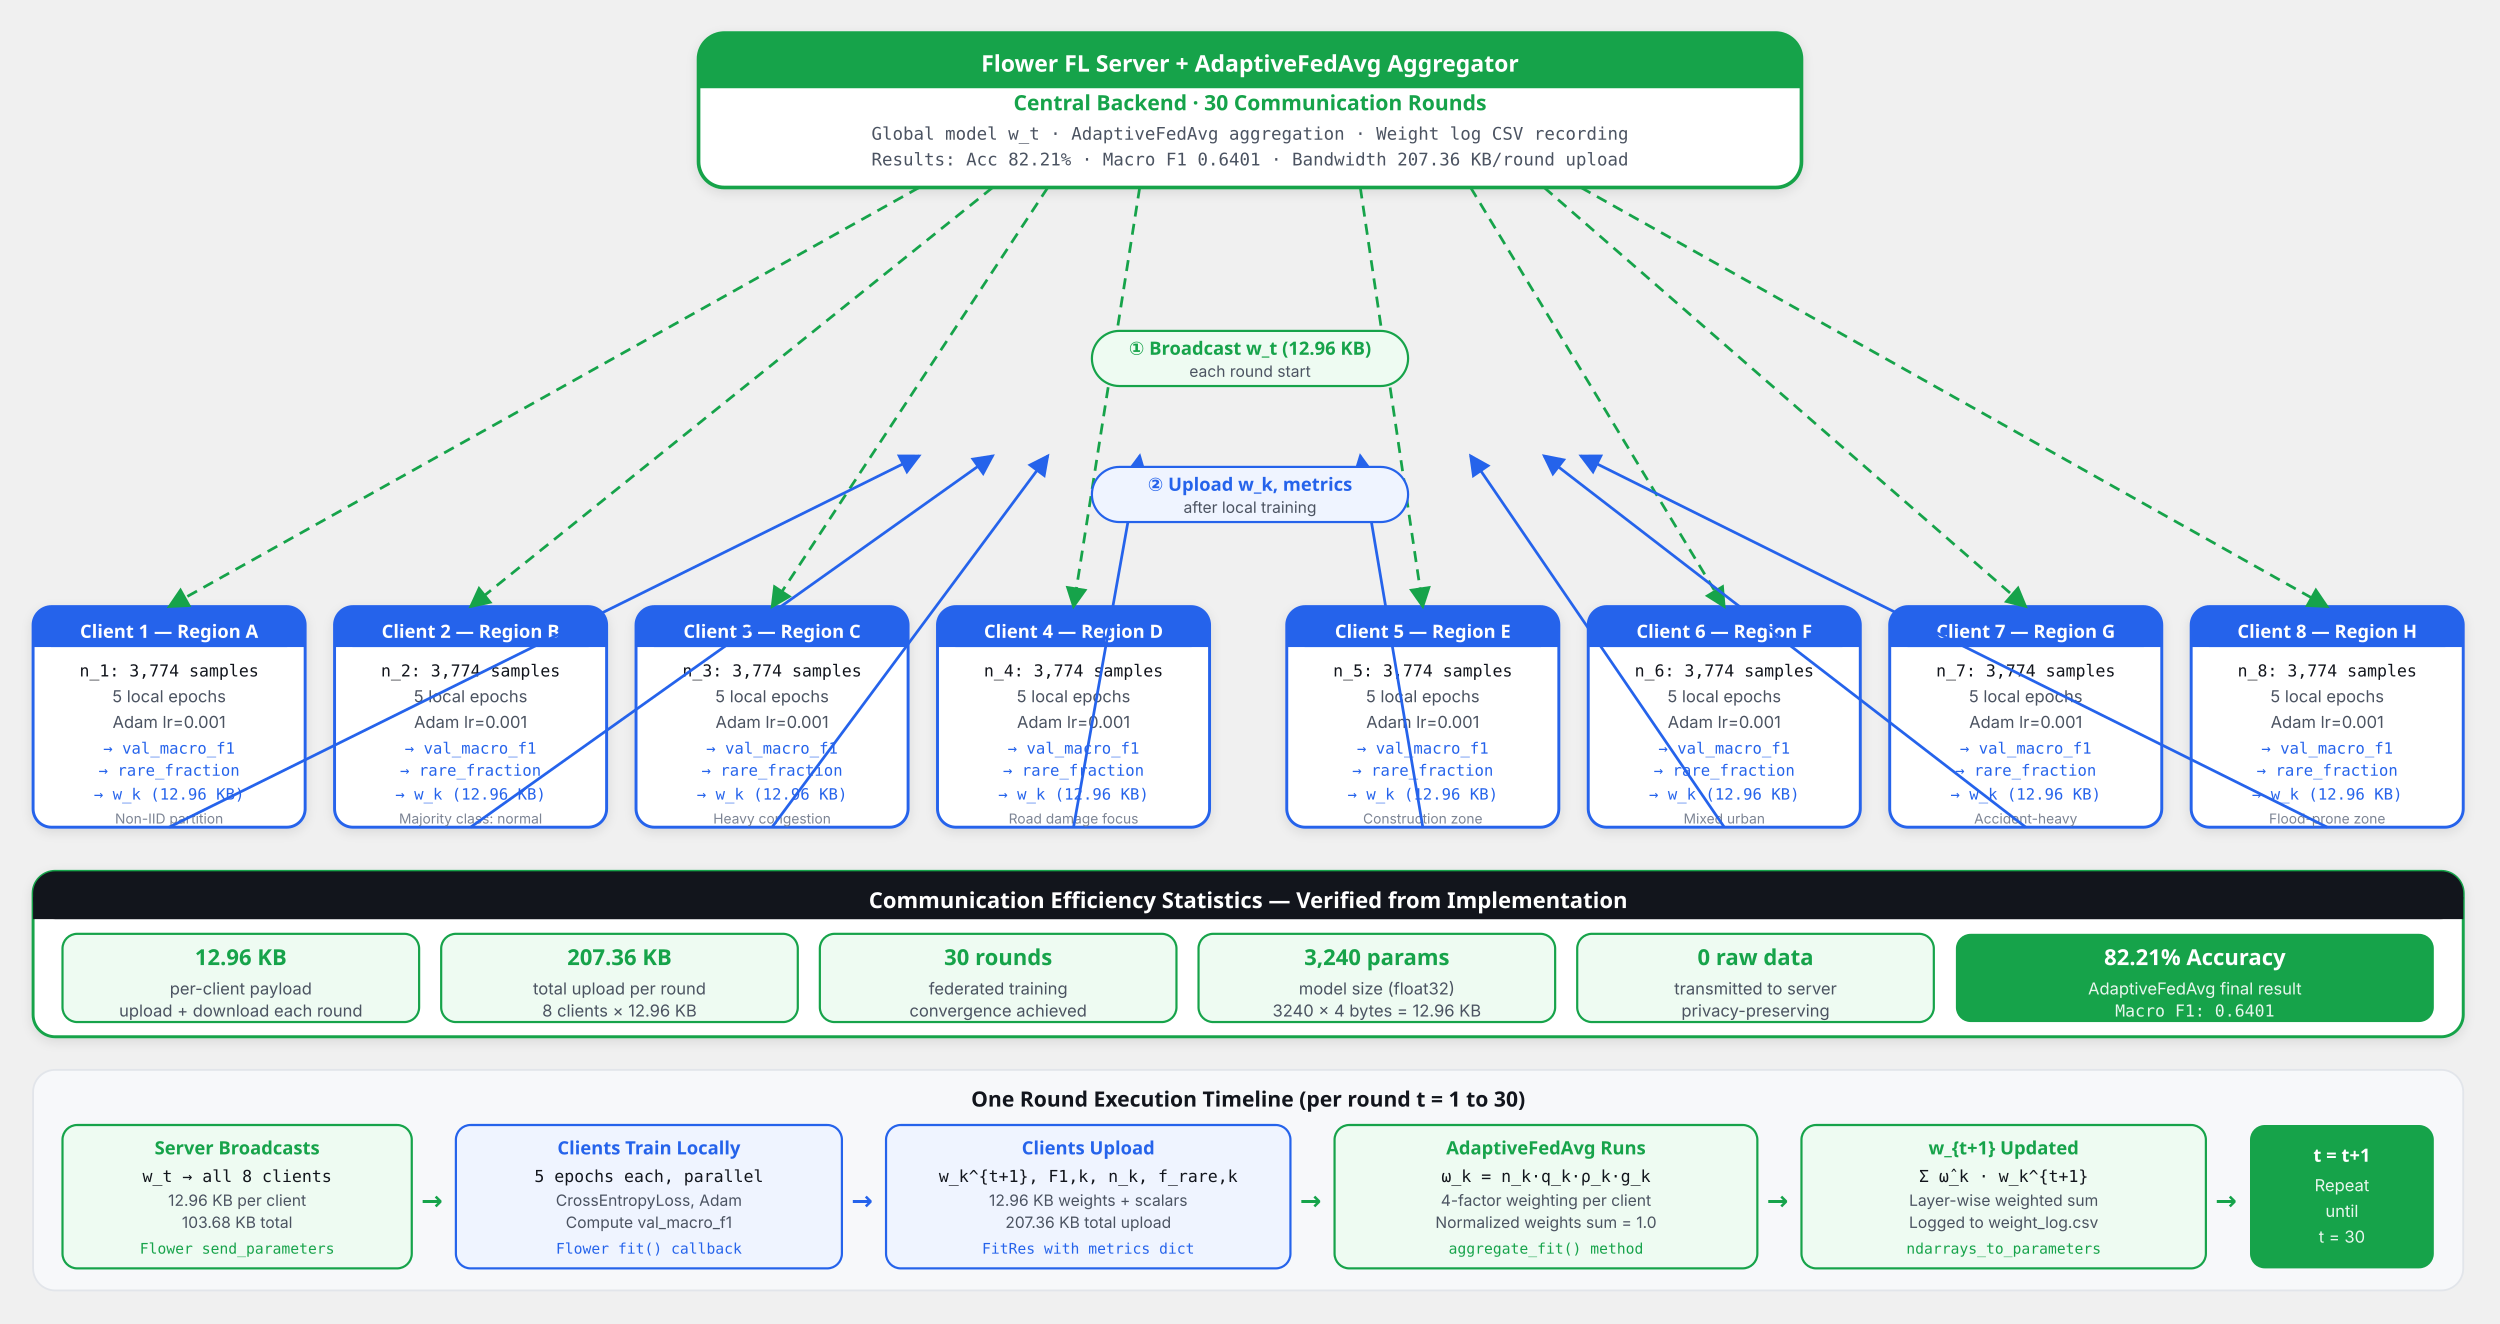
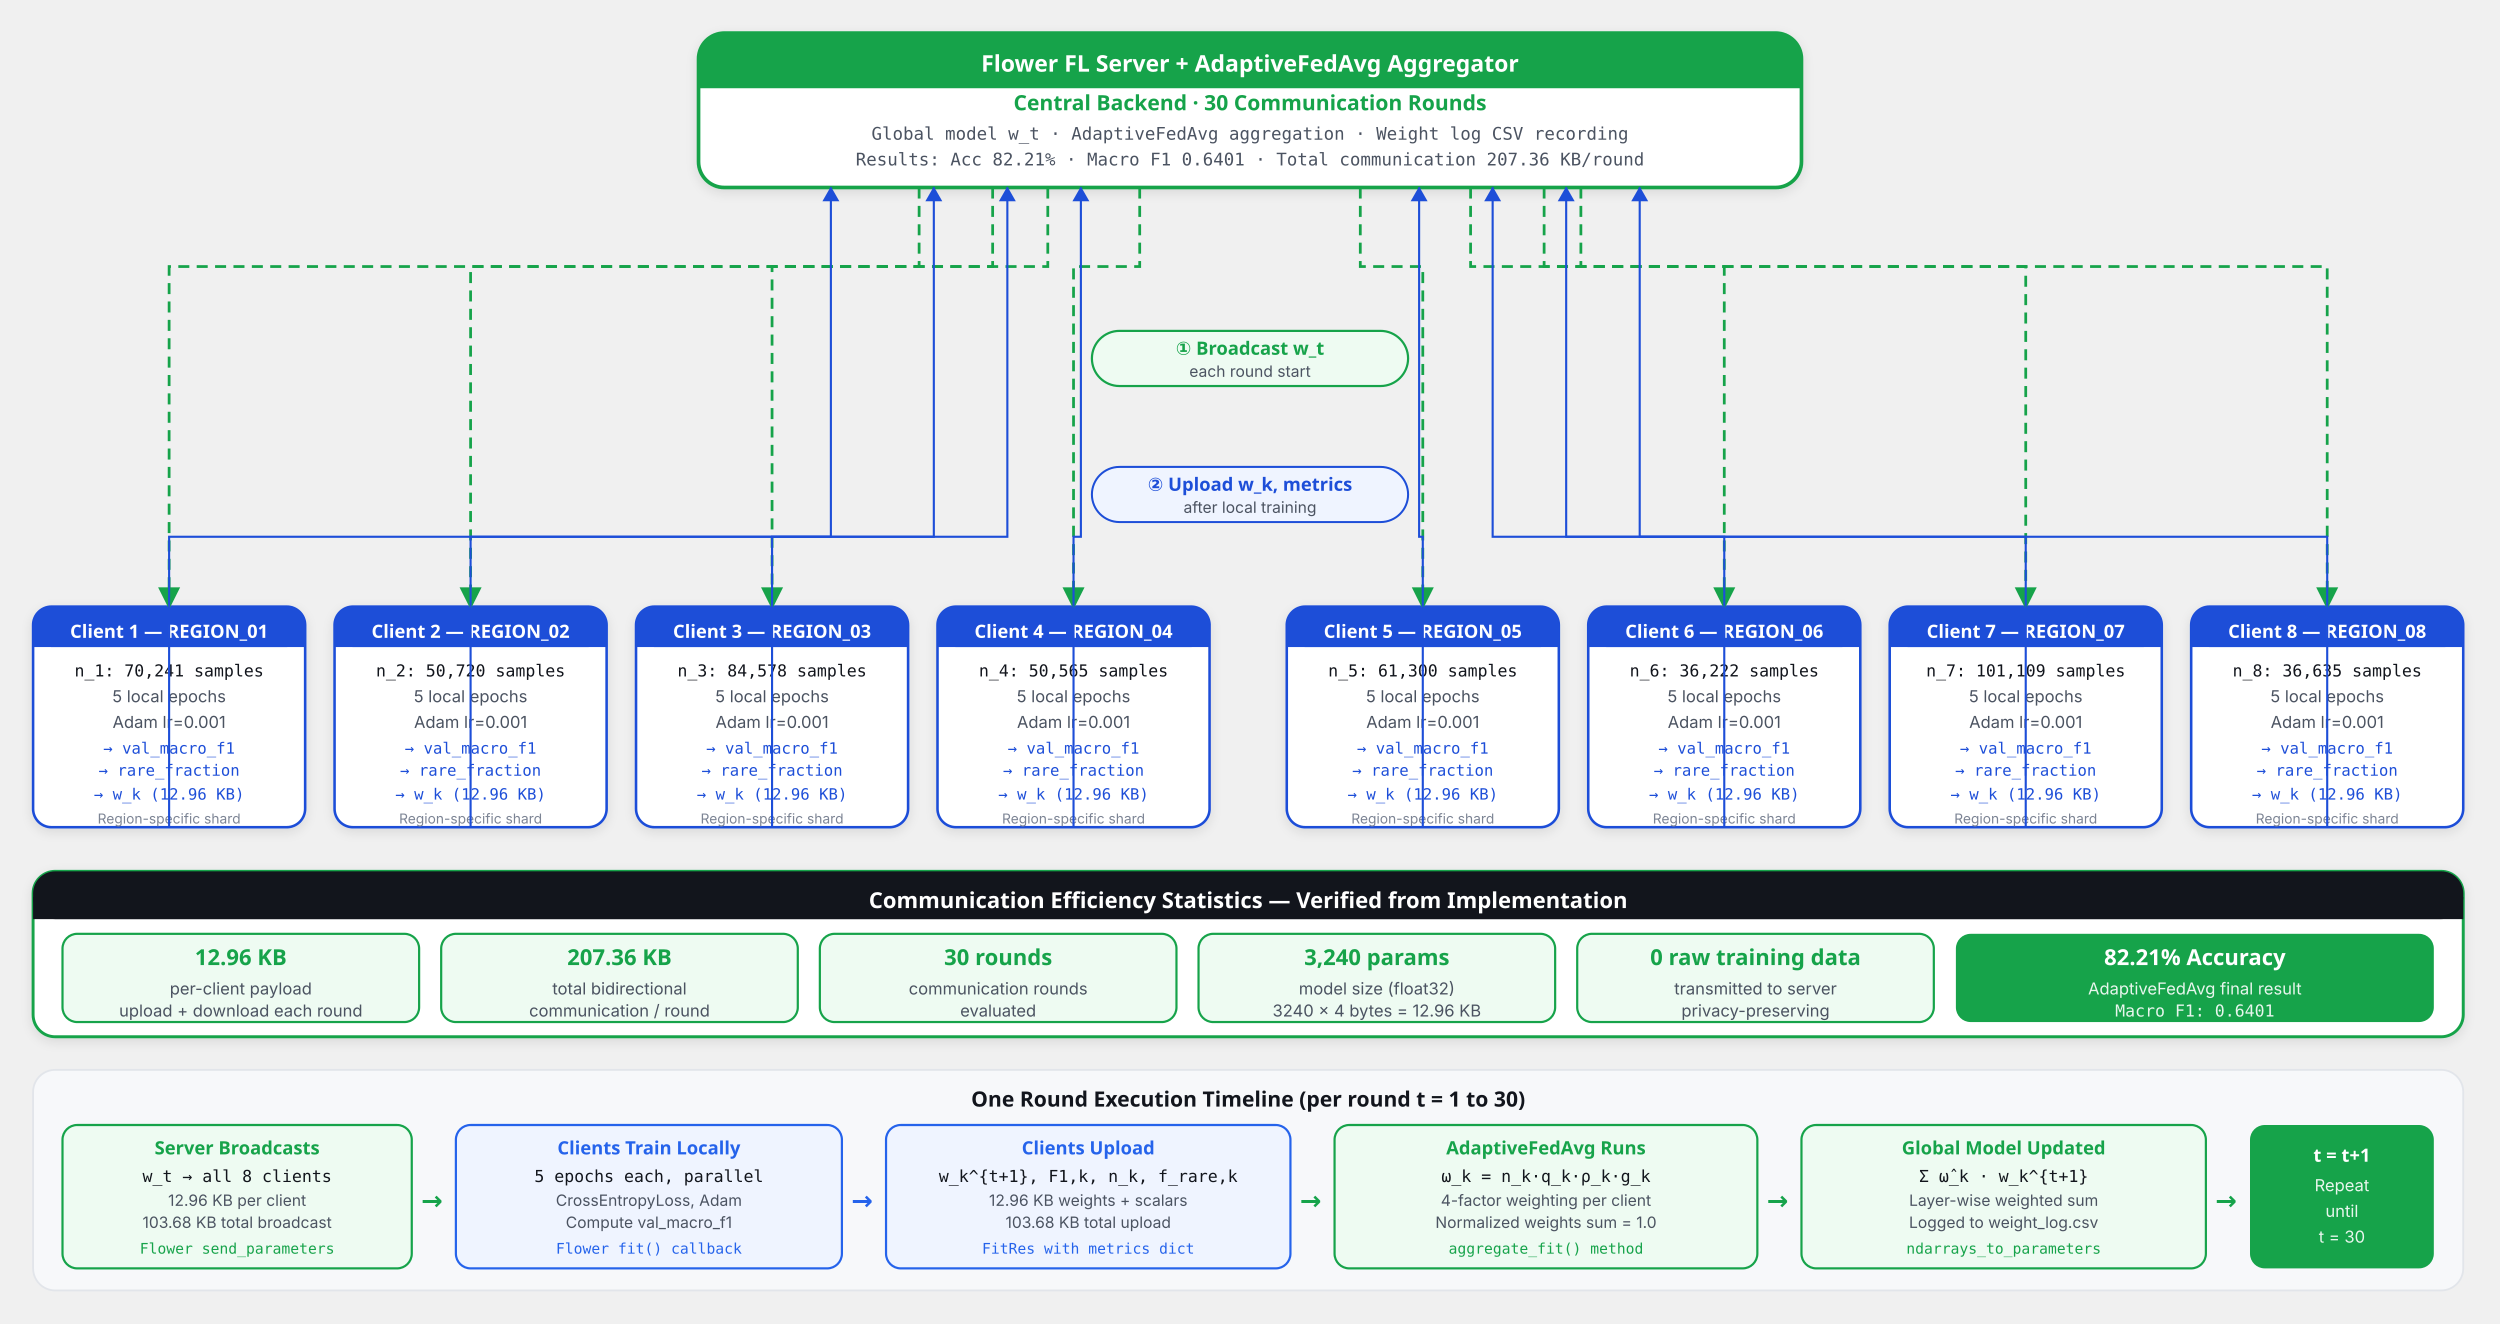
<svg xmlns="http://www.w3.org/2000/svg" id="fig6-svg" viewBox="0 0 1360 720">
  <defs>
    <style>
          .f6-xl { font-family: 'Space Grotesk', sans-serif; font-weight: 700; }
          .f6-lg { font-family: 'Space Grotesk', sans-serif; font-weight: 600; }
          .f6-md { font-family: 'Inter', sans-serif; font-weight: 500; }
          .f6-sm { font-family: 'Inter', sans-serif; font-weight: 400; }
          .f6-mono { font-family: 'JetBrains Mono', monospace; font-weight: 500; }
        </style>
    <marker id="f6-down" markerWidth="9" markerHeight="9" refX="7" refY="4" orient="auto">
      <path d="M0,0 L8,4 L0,8 Z" fill="#16A34A" />
    </marker>
-     <marker id="f6-up" markerWidth="9" markerHeight="9" refX="7" refY="4" orient="auto">
-       <path d="M0,0 L8,4 L0,8 Z" fill="#2563EB" />
+     <marker id="f6-up" markerWidth="8" markerHeight="8" refX="6.5" refY="4" orient="auto">
+       <path d="M0,0 L7,4 L0,8 Z" fill="#1D4ED8" />
    </marker>
    <filter id="f6-shadow">
      <feDropShadow dx="0" dy="2" stdDeviation="3" flood-opacity="0.1" />
    </filter>
  </defs>
  <rect x="380" y="18" width="600" height="84" rx="14" fill="white" stroke="#16A34A" stroke-width="2" filter="url(#f6-shadow)" />
  <rect x="380" y="18" width="600" height="28" rx="14" fill="#16A34A" />
  <rect x="380" y="34" width="600" height="14" rx="0" fill="#16A34A" />
  <text x="680" y="39" text-anchor="middle" class="f6-xl" font-size="12.5" fill="white">Flower FL Server + AdaptiveFedAvg Aggregator</text>
  <text x="680" y="60" text-anchor="middle" class="f6-lg" font-size="11.5" fill="#16A34A">Central Backend  ·  30 Communication Rounds</text>
  <text x="680" y="76" text-anchor="middle" class="f6-mono" font-size="9.5" fill="#4B5361">Global model w_t  ·  AdaptiveFedAvg aggregation  ·  Weight log CSV recording</text>
-   <text x="680" y="90" text-anchor="middle" class="f6-mono" font-size="9.5" fill="#4B5361">Results: Acc 82.21%  ·  Macro F1 0.6401  ·  Bandwidth 207.36 KB/round upload</text>
-   <rect x="18" y="330" width="148" height="120" rx="10" fill="white" stroke="#2563EB" stroke-width="1.6" filter="url(#f6-shadow)" />
-   <rect x="18" y="330" width="148" height="22" rx="10" fill="#2563EB" />
-   <rect x="18" y="342" width="148" height="10" rx="0" fill="#2563EB" />
-   <text x="92" y="347" text-anchor="middle" class="f6-xl" font-size="10" fill="white">Client 1 — Region A</text>
-   <text x="92" y="368" text-anchor="middle" class="f6-mono" font-size="9" fill="#12151C">n_1: 3,774 samples</text>
+   <text x="680" y="90" text-anchor="middle" class="f6-mono" font-size="9.5" fill="#4B5361">Results: Acc 82.21%  ·  Macro F1 0.6401  ·  Total communication 207.36 KB/round</text>
+   <rect x="18" y="330" width="148" height="120" rx="10" fill="white" stroke="#1D4ED8" stroke-width="1.4" filter="url(#f6-shadow)" />
+   <rect x="18" y="330" width="148" height="22" rx="10" fill="#1D4ED8" />
+   <rect x="18" y="342" width="148" height="10" rx="0" fill="#1D4ED8" />
+   <text x="92" y="347" text-anchor="middle" class="f6-xl" font-size="10" fill="white">Client 1 — REGION_01</text>
+   <text x="92" y="368" text-anchor="middle" class="f6-mono" font-size="9" fill="#12151C">n_1: 70,241 samples</text>
  <text x="92" y="382" text-anchor="middle" class="f6-sm" font-size="9" fill="#4B5361">5 local epochs</text>
  <text x="92" y="396" text-anchor="middle" class="f6-sm" font-size="9" fill="#4B5361">Adam lr=0.001</text>
-   <text x="92" y="410" text-anchor="middle" class="f6-mono" font-size="8.5" fill="#2563EB">→ val_macro_f1</text>
-   <text x="92" y="422" text-anchor="middle" class="f6-mono" font-size="8.5" fill="#2563EB">→ rare_fraction</text>
-   <text x="92" y="435" text-anchor="middle" class="f6-mono" font-size="8.5" fill="#2563EB">→ w_k (12.96 KB)</text>
-   <text x="92" y="448" text-anchor="middle" class="f6-sm" font-size="7.5" fill="#7C8494">Non-IID partition</text>
-   <rect x="182" y="330" width="148" height="120" rx="10" fill="white" stroke="#2563EB" stroke-width="1.6" filter="url(#f6-shadow)" />
-   <rect x="182" y="330" width="148" height="22" rx="10" fill="#2563EB" />
-   <rect x="182" y="342" width="148" height="10" rx="0" fill="#2563EB" />
-   <text x="256" y="347" text-anchor="middle" class="f6-xl" font-size="10" fill="white">Client 2 — Region B</text>
-   <text x="256" y="368" text-anchor="middle" class="f6-mono" font-size="9" fill="#12151C">n_2: 3,774 samples</text>
+   <text x="92" y="410" text-anchor="middle" class="f6-mono" font-size="8.5" fill="#1D4ED8">→ val_macro_f1</text>
+   <text x="92" y="422" text-anchor="middle" class="f6-mono" font-size="8.5" fill="#1D4ED8">→ rare_fraction</text>
+   <text x="92" y="435" text-anchor="middle" class="f6-mono" font-size="8.5" fill="#1D4ED8">→ w_k (12.96 KB)</text>
+   <text x="92" y="448" text-anchor="middle" class="f6-sm" font-size="7.5" fill="#7C8494">Region-specific shard</text>
+   <rect x="182" y="330" width="148" height="120" rx="10" fill="white" stroke="#1D4ED8" stroke-width="1.4" filter="url(#f6-shadow)" />
+   <rect x="182" y="330" width="148" height="22" rx="10" fill="#1D4ED8" />
+   <rect x="182" y="342" width="148" height="10" rx="0" fill="#1D4ED8" />
+   <text x="256" y="347" text-anchor="middle" class="f6-xl" font-size="10" fill="white">Client 2 — REGION_02</text>
+   <text x="256" y="368" text-anchor="middle" class="f6-mono" font-size="9" fill="#12151C">n_2: 50,720 samples</text>
  <text x="256" y="382" text-anchor="middle" class="f6-sm" font-size="9" fill="#4B5361">5 local epochs</text>
  <text x="256" y="396" text-anchor="middle" class="f6-sm" font-size="9" fill="#4B5361">Adam lr=0.001</text>
-   <text x="256" y="410" text-anchor="middle" class="f6-mono" font-size="8.5" fill="#2563EB">→ val_macro_f1</text>
-   <text x="256" y="422" text-anchor="middle" class="f6-mono" font-size="8.5" fill="#2563EB">→ rare_fraction</text>
-   <text x="256" y="435" text-anchor="middle" class="f6-mono" font-size="8.5" fill="#2563EB">→ w_k (12.96 KB)</text>
-   <text x="256" y="448" text-anchor="middle" class="f6-sm" font-size="7.5" fill="#7C8494">Majority class: normal</text>
-   <rect x="346" y="330" width="148" height="120" rx="10" fill="white" stroke="#2563EB" stroke-width="1.6" filter="url(#f6-shadow)" />
-   <rect x="346" y="330" width="148" height="22" rx="10" fill="#2563EB" />
-   <rect x="346" y="342" width="148" height="10" rx="0" fill="#2563EB" />
-   <text x="420" y="347" text-anchor="middle" class="f6-xl" font-size="10" fill="white">Client 3 — Region C</text>
-   <text x="420" y="368" text-anchor="middle" class="f6-mono" font-size="9" fill="#12151C">n_3: 3,774 samples</text>
+   <text x="256" y="410" text-anchor="middle" class="f6-mono" font-size="8.5" fill="#1D4ED8">→ val_macro_f1</text>
+   <text x="256" y="422" text-anchor="middle" class="f6-mono" font-size="8.5" fill="#1D4ED8">→ rare_fraction</text>
+   <text x="256" y="435" text-anchor="middle" class="f6-mono" font-size="8.5" fill="#1D4ED8">→ w_k (12.96 KB)</text>
+   <text x="256" y="448" text-anchor="middle" class="f6-sm" font-size="7.5" fill="#7C8494">Region-specific shard</text>
+   <rect x="346" y="330" width="148" height="120" rx="10" fill="white" stroke="#1D4ED8" stroke-width="1.4" filter="url(#f6-shadow)" />
+   <rect x="346" y="330" width="148" height="22" rx="10" fill="#1D4ED8" />
+   <rect x="346" y="342" width="148" height="10" rx="0" fill="#1D4ED8" />
+   <text x="420" y="347" text-anchor="middle" class="f6-xl" font-size="10" fill="white">Client 3 — REGION_03</text>
+   <text x="420" y="368" text-anchor="middle" class="f6-mono" font-size="9" fill="#12151C">n_3: 84,578 samples</text>
  <text x="420" y="382" text-anchor="middle" class="f6-sm" font-size="9" fill="#4B5361">5 local epochs</text>
  <text x="420" y="396" text-anchor="middle" class="f6-sm" font-size="9" fill="#4B5361">Adam lr=0.001</text>
-   <text x="420" y="410" text-anchor="middle" class="f6-mono" font-size="8.5" fill="#2563EB">→ val_macro_f1</text>
-   <text x="420" y="422" text-anchor="middle" class="f6-mono" font-size="8.5" fill="#2563EB">→ rare_fraction</text>
-   <text x="420" y="435" text-anchor="middle" class="f6-mono" font-size="8.5" fill="#2563EB">→ w_k (12.96 KB)</text>
-   <text x="420" y="448" text-anchor="middle" class="f6-sm" font-size="7.5" fill="#7C8494">Heavy congestion</text>
-   <rect x="510" y="330" width="148" height="120" rx="10" fill="white" stroke="#2563EB" stroke-width="1.6" filter="url(#f6-shadow)" />
-   <rect x="510" y="330" width="148" height="22" rx="10" fill="#2563EB" />
-   <rect x="510" y="342" width="148" height="10" rx="0" fill="#2563EB" />
-   <text x="584" y="347" text-anchor="middle" class="f6-xl" font-size="10" fill="white">Client 4 — Region D</text>
-   <text x="584" y="368" text-anchor="middle" class="f6-mono" font-size="9" fill="#12151C">n_4: 3,774 samples</text>
+   <text x="420" y="410" text-anchor="middle" class="f6-mono" font-size="8.5" fill="#1D4ED8">→ val_macro_f1</text>
+   <text x="420" y="422" text-anchor="middle" class="f6-mono" font-size="8.5" fill="#1D4ED8">→ rare_fraction</text>
+   <text x="420" y="435" text-anchor="middle" class="f6-mono" font-size="8.5" fill="#1D4ED8">→ w_k (12.96 KB)</text>
+   <text x="420" y="448" text-anchor="middle" class="f6-sm" font-size="7.5" fill="#7C8494">Region-specific shard</text>
+   <rect x="510" y="330" width="148" height="120" rx="10" fill="white" stroke="#1D4ED8" stroke-width="1.4" filter="url(#f6-shadow)" />
+   <rect x="510" y="330" width="148" height="22" rx="10" fill="#1D4ED8" />
+   <rect x="510" y="342" width="148" height="10" rx="0" fill="#1D4ED8" />
+   <text x="584" y="347" text-anchor="middle" class="f6-xl" font-size="10" fill="white">Client 4 — REGION_04</text>
+   <text x="584" y="368" text-anchor="middle" class="f6-mono" font-size="9" fill="#12151C">n_4: 50,565 samples</text>
  <text x="584" y="382" text-anchor="middle" class="f6-sm" font-size="9" fill="#4B5361">5 local epochs</text>
  <text x="584" y="396" text-anchor="middle" class="f6-sm" font-size="9" fill="#4B5361">Adam lr=0.001</text>
-   <text x="584" y="410" text-anchor="middle" class="f6-mono" font-size="8.5" fill="#2563EB">→ val_macro_f1</text>
-   <text x="584" y="422" text-anchor="middle" class="f6-mono" font-size="8.5" fill="#2563EB">→ rare_fraction</text>
-   <text x="584" y="435" text-anchor="middle" class="f6-mono" font-size="8.5" fill="#2563EB">→ w_k (12.96 KB)</text>
-   <text x="584" y="448" text-anchor="middle" class="f6-sm" font-size="7.5" fill="#7C8494">Road damage focus</text>
-   <rect x="700" y="330" width="148" height="120" rx="10" fill="white" stroke="#2563EB" stroke-width="1.6" filter="url(#f6-shadow)" />
-   <rect x="700" y="330" width="148" height="22" rx="10" fill="#2563EB" />
-   <rect x="700" y="342" width="148" height="10" rx="0" fill="#2563EB" />
-   <text x="774" y="347" text-anchor="middle" class="f6-xl" font-size="10" fill="white">Client 5 — Region E</text>
-   <text x="774" y="368" text-anchor="middle" class="f6-mono" font-size="9" fill="#12151C">n_5: 3,774 samples</text>
+   <text x="584" y="410" text-anchor="middle" class="f6-mono" font-size="8.5" fill="#1D4ED8">→ val_macro_f1</text>
+   <text x="584" y="422" text-anchor="middle" class="f6-mono" font-size="8.5" fill="#1D4ED8">→ rare_fraction</text>
+   <text x="584" y="435" text-anchor="middle" class="f6-mono" font-size="8.5" fill="#1D4ED8">→ w_k (12.96 KB)</text>
+   <text x="584" y="448" text-anchor="middle" class="f6-sm" font-size="7.5" fill="#7C8494">Region-specific shard</text>
+   <rect x="700" y="330" width="148" height="120" rx="10" fill="white" stroke="#1D4ED8" stroke-width="1.4" filter="url(#f6-shadow)" />
+   <rect x="700" y="330" width="148" height="22" rx="10" fill="#1D4ED8" />
+   <rect x="700" y="342" width="148" height="10" rx="0" fill="#1D4ED8" />
+   <text x="774" y="347" text-anchor="middle" class="f6-xl" font-size="10" fill="white">Client 5 — REGION_05</text>
+   <text x="774" y="368" text-anchor="middle" class="f6-mono" font-size="9" fill="#12151C">n_5: 61,300 samples</text>
  <text x="774" y="382" text-anchor="middle" class="f6-sm" font-size="9" fill="#4B5361">5 local epochs</text>
  <text x="774" y="396" text-anchor="middle" class="f6-sm" font-size="9" fill="#4B5361">Adam lr=0.001</text>
-   <text x="774" y="410" text-anchor="middle" class="f6-mono" font-size="8.5" fill="#2563EB">→ val_macro_f1</text>
-   <text x="774" y="422" text-anchor="middle" class="f6-mono" font-size="8.5" fill="#2563EB">→ rare_fraction</text>
-   <text x="774" y="435" text-anchor="middle" class="f6-mono" font-size="8.5" fill="#2563EB">→ w_k (12.96 KB)</text>
-   <text x="774" y="448" text-anchor="middle" class="f6-sm" font-size="7.5" fill="#7C8494">Construction zone</text>
-   <rect x="864" y="330" width="148" height="120" rx="10" fill="white" stroke="#2563EB" stroke-width="1.6" filter="url(#f6-shadow)" />
-   <rect x="864" y="330" width="148" height="22" rx="10" fill="#2563EB" />
-   <rect x="864" y="342" width="148" height="10" rx="0" fill="#2563EB" />
-   <text x="938" y="347" text-anchor="middle" class="f6-xl" font-size="10" fill="white">Client 6 — Region F</text>
-   <text x="938" y="368" text-anchor="middle" class="f6-mono" font-size="9" fill="#12151C">n_6: 3,774 samples</text>
+   <text x="774" y="410" text-anchor="middle" class="f6-mono" font-size="8.5" fill="#1D4ED8">→ val_macro_f1</text>
+   <text x="774" y="422" text-anchor="middle" class="f6-mono" font-size="8.5" fill="#1D4ED8">→ rare_fraction</text>
+   <text x="774" y="435" text-anchor="middle" class="f6-mono" font-size="8.5" fill="#1D4ED8">→ w_k (12.96 KB)</text>
+   <text x="774" y="448" text-anchor="middle" class="f6-sm" font-size="7.5" fill="#7C8494">Region-specific shard</text>
+   <rect x="864" y="330" width="148" height="120" rx="10" fill="white" stroke="#1D4ED8" stroke-width="1.4" filter="url(#f6-shadow)" />
+   <rect x="864" y="330" width="148" height="22" rx="10" fill="#1D4ED8" />
+   <rect x="864" y="342" width="148" height="10" rx="0" fill="#1D4ED8" />
+   <text x="938" y="347" text-anchor="middle" class="f6-xl" font-size="10" fill="white">Client 6 — REGION_06</text>
+   <text x="938" y="368" text-anchor="middle" class="f6-mono" font-size="9" fill="#12151C">n_6: 36,222 samples</text>
  <text x="938" y="382" text-anchor="middle" class="f6-sm" font-size="9" fill="#4B5361">5 local epochs</text>
  <text x="938" y="396" text-anchor="middle" class="f6-sm" font-size="9" fill="#4B5361">Adam lr=0.001</text>
-   <text x="938" y="410" text-anchor="middle" class="f6-mono" font-size="8.5" fill="#2563EB">→ val_macro_f1</text>
-   <text x="938" y="422" text-anchor="middle" class="f6-mono" font-size="8.5" fill="#2563EB">→ rare_fraction</text>
-   <text x="938" y="435" text-anchor="middle" class="f6-mono" font-size="8.5" fill="#2563EB">→ w_k (12.96 KB)</text>
-   <text x="938" y="448" text-anchor="middle" class="f6-sm" font-size="7.5" fill="#7C8494">Mixed urban</text>
-   <rect x="1028" y="330" width="148" height="120" rx="10" fill="white" stroke="#2563EB" stroke-width="1.6" filter="url(#f6-shadow)" />
-   <rect x="1028" y="330" width="148" height="22" rx="10" fill="#2563EB" />
-   <rect x="1028" y="342" width="148" height="10" rx="0" fill="#2563EB" />
-   <text x="1102" y="347" text-anchor="middle" class="f6-xl" font-size="10" fill="white">Client 7 — Region G</text>
-   <text x="1102" y="368" text-anchor="middle" class="f6-mono" font-size="9" fill="#12151C">n_7: 3,774 samples</text>
+   <text x="938" y="410" text-anchor="middle" class="f6-mono" font-size="8.5" fill="#1D4ED8">→ val_macro_f1</text>
+   <text x="938" y="422" text-anchor="middle" class="f6-mono" font-size="8.5" fill="#1D4ED8">→ rare_fraction</text>
+   <text x="938" y="435" text-anchor="middle" class="f6-mono" font-size="8.5" fill="#1D4ED8">→ w_k (12.96 KB)</text>
+   <text x="938" y="448" text-anchor="middle" class="f6-sm" font-size="7.5" fill="#7C8494">Region-specific shard</text>
+   <rect x="1028" y="330" width="148" height="120" rx="10" fill="white" stroke="#1D4ED8" stroke-width="1.4" filter="url(#f6-shadow)" />
+   <rect x="1028" y="330" width="148" height="22" rx="10" fill="#1D4ED8" />
+   <rect x="1028" y="342" width="148" height="10" rx="0" fill="#1D4ED8" />
+   <text x="1102" y="347" text-anchor="middle" class="f6-xl" font-size="10" fill="white">Client 7 — REGION_07</text>
+   <text x="1102" y="368" text-anchor="middle" class="f6-mono" font-size="9" fill="#12151C">n_7: 101,109 samples</text>
  <text x="1102" y="382" text-anchor="middle" class="f6-sm" font-size="9" fill="#4B5361">5 local epochs</text>
  <text x="1102" y="396" text-anchor="middle" class="f6-sm" font-size="9" fill="#4B5361">Adam lr=0.001</text>
-   <text x="1102" y="410" text-anchor="middle" class="f6-mono" font-size="8.5" fill="#2563EB">→ val_macro_f1</text>
-   <text x="1102" y="422" text-anchor="middle" class="f6-mono" font-size="8.5" fill="#2563EB">→ rare_fraction</text>
-   <text x="1102" y="435" text-anchor="middle" class="f6-mono" font-size="8.5" fill="#2563EB">→ w_k (12.96 KB)</text>
-   <text x="1102" y="448" text-anchor="middle" class="f6-sm" font-size="7.5" fill="#7C8494">Accident-heavy</text>
-   <rect x="1192" y="330" width="148" height="120" rx="10" fill="white" stroke="#2563EB" stroke-width="1.6" filter="url(#f6-shadow)" />
-   <rect x="1192" y="330" width="148" height="22" rx="10" fill="#2563EB" />
-   <rect x="1192" y="342" width="148" height="10" rx="0" fill="#2563EB" />
-   <text x="1266" y="347" text-anchor="middle" class="f6-xl" font-size="10" fill="white">Client 8 — Region H</text>
-   <text x="1266" y="368" text-anchor="middle" class="f6-mono" font-size="9" fill="#12151C">n_8: 3,774 samples</text>
+   <text x="1102" y="410" text-anchor="middle" class="f6-mono" font-size="8.5" fill="#1D4ED8">→ val_macro_f1</text>
+   <text x="1102" y="422" text-anchor="middle" class="f6-mono" font-size="8.5" fill="#1D4ED8">→ rare_fraction</text>
+   <text x="1102" y="435" text-anchor="middle" class="f6-mono" font-size="8.5" fill="#1D4ED8">→ w_k (12.96 KB)</text>
+   <text x="1102" y="448" text-anchor="middle" class="f6-sm" font-size="7.5" fill="#7C8494">Region-specific shard</text>
+   <rect x="1192" y="330" width="148" height="120" rx="10" fill="white" stroke="#1D4ED8" stroke-width="1.4" filter="url(#f6-shadow)" />
+   <rect x="1192" y="330" width="148" height="22" rx="10" fill="#1D4ED8" />
+   <rect x="1192" y="342" width="148" height="10" rx="0" fill="#1D4ED8" />
+   <text x="1266" y="347" text-anchor="middle" class="f6-xl" font-size="10" fill="white">Client 8 — REGION_08</text>
+   <text x="1266" y="368" text-anchor="middle" class="f6-mono" font-size="9" fill="#12151C">n_8: 36,635 samples</text>
  <text x="1266" y="382" text-anchor="middle" class="f6-sm" font-size="9" fill="#4B5361">5 local epochs</text>
  <text x="1266" y="396" text-anchor="middle" class="f6-sm" font-size="9" fill="#4B5361">Adam lr=0.001</text>
-   <text x="1266" y="410" text-anchor="middle" class="f6-mono" font-size="8.5" fill="#2563EB">→ val_macro_f1</text>
-   <text x="1266" y="422" text-anchor="middle" class="f6-mono" font-size="8.5" fill="#2563EB">→ rare_fraction</text>
-   <text x="1266" y="435" text-anchor="middle" class="f6-mono" font-size="8.5" fill="#2563EB">→ w_k (12.96 KB)</text>
-   <text x="1266" y="448" text-anchor="middle" class="f6-sm" font-size="7.5" fill="#7C8494">Flood-prone zone</text>
-   <line x1="500" y1="102" x2="92" y2="330" stroke="#16A34A" stroke-width="1.5" stroke-dasharray="6 4" marker-end="url(#f6-down)" />
-   <line x1="540" y1="102" x2="256" y2="330" stroke="#16A34A" stroke-width="1.5" stroke-dasharray="6 4" marker-end="url(#f6-down)" />
-   <line x1="570" y1="102" x2="420" y2="330" stroke="#16A34A" stroke-width="1.5" stroke-dasharray="6 4" marker-end="url(#f6-down)" />
-   <line x1="620" y1="102" x2="584" y2="330" stroke="#16A34A" stroke-width="1.5" stroke-dasharray="6 4" marker-end="url(#f6-down)" />
-   <line x1="740" y1="102" x2="774" y2="330" stroke="#16A34A" stroke-width="1.5" stroke-dasharray="6 4" marker-end="url(#f6-down)" />
-   <line x1="800" y1="102" x2="938" y2="330" stroke="#16A34A" stroke-width="1.5" stroke-dasharray="6 4" marker-end="url(#f6-down)" />
-   <line x1="840" y1="102" x2="1102" y2="330" stroke="#16A34A" stroke-width="1.5" stroke-dasharray="6 4" marker-end="url(#f6-down)" />
-   <line x1="860" y1="102" x2="1266" y2="330" stroke="#16A34A" stroke-width="1.5" stroke-dasharray="6 4" marker-end="url(#f6-down)" />
+   <text x="1266" y="410" text-anchor="middle" class="f6-mono" font-size="8.5" fill="#1D4ED8">→ val_macro_f1</text>
+   <text x="1266" y="422" text-anchor="middle" class="f6-mono" font-size="8.5" fill="#1D4ED8">→ rare_fraction</text>
+   <text x="1266" y="435" text-anchor="middle" class="f6-mono" font-size="8.5" fill="#1D4ED8">→ w_k (12.96 KB)</text>
+   <text x="1266" y="448" text-anchor="middle" class="f6-sm" font-size="7.5" fill="#7C8494">Region-specific shard</text>
+   <path d="M 500 102 V 145 H 92 V 330" stroke="#16A34A" stroke-width="1.5" stroke-dasharray="6 4" fill="none" marker-end="url(#f6-down)" />
+   <path d="M 540 102 V 145 H 256 V 330" stroke="#16A34A" stroke-width="1.5" stroke-dasharray="6 4" fill="none" marker-end="url(#f6-down)" />
+   <path d="M 570 102 V 145 H 420 V 330" stroke="#16A34A" stroke-width="1.5" stroke-dasharray="6 4" fill="none" marker-end="url(#f6-down)" />
+   <path d="M 620 102 V 145 H 584 V 330" stroke="#16A34A" stroke-width="1.5" stroke-dasharray="6 4" fill="none" marker-end="url(#f6-down)" />
+   <path d="M 740 102 V 145 H 774 V 330" stroke="#16A34A" stroke-width="1.5" stroke-dasharray="6 4" fill="none" marker-end="url(#f6-down)" />
+   <path d="M 800 102 V 145 H 938 V 330" stroke="#16A34A" stroke-width="1.5" stroke-dasharray="6 4" fill="none" marker-end="url(#f6-down)" />
+   <path d="M 840 102 V 145 H 1102 V 330" stroke="#16A34A" stroke-width="1.5" stroke-dasharray="6 4" fill="none" marker-end="url(#f6-down)" />
+   <path d="M 860 102 V 145 H 1266 V 330" stroke="#16A34A" stroke-width="1.5" stroke-dasharray="6 4" fill="none" marker-end="url(#f6-down)" />
  <rect x="594" y="180" width="172" height="30" rx="15" fill="#EEFBF2" stroke="#16A34A" stroke-width="1.2" />
-   <text x="680" y="193" text-anchor="middle" class="f6-lg" font-size="10" fill="#16A34A">① Broadcast  w_t  (12.96 KB)</text>
+   <text x="680" y="193" text-anchor="middle" class="f6-lg" font-size="10" fill="#16A34A">① Broadcast  w_t</text>
  <text x="680" y="205" text-anchor="middle" class="f6-sm" font-size="8.5" fill="#4B5361">each round start</text>
-   <line x1="92" y1="450" x2="500" y2="248" stroke="#2563EB" stroke-width="1.5" marker-end="url(#f6-up)" />
-   <line x1="256" y1="450" x2="540" y2="248" stroke="#2563EB" stroke-width="1.5" marker-end="url(#f6-up)" />
-   <line x1="420" y1="450" x2="570" y2="248" stroke="#2563EB" stroke-width="1.5" marker-end="url(#f6-up)" />
-   <line x1="584" y1="450" x2="620" y2="248" stroke="#2563EB" stroke-width="1.5" marker-end="url(#f6-up)" />
-   <line x1="774" y1="450" x2="740" y2="248" stroke="#2563EB" stroke-width="1.5" marker-end="url(#f6-up)" />
-   <line x1="938" y1="450" x2="800" y2="248" stroke="#2563EB" stroke-width="1.5" marker-end="url(#f6-up)" />
-   <line x1="1102" y1="450" x2="840" y2="248" stroke="#2563EB" stroke-width="1.5" marker-end="url(#f6-up)" />
-   <line x1="1266" y1="450" x2="860" y2="248" stroke="#2563EB" stroke-width="1.5" marker-end="url(#f6-up)" />
-   <rect x="594" y="254" width="172" height="30" rx="15" fill="#EFF4FF" stroke="#2563EB" stroke-width="1.2" />
-   <text x="680" y="267" text-anchor="middle" class="f6-lg" font-size="10" fill="#2563EB">② Upload  w_k, metrics</text>
+   <path d="M 92 450 V 292 H 452 V 102" stroke="#1D4ED8" stroke-width="1.15" fill="none" marker-end="url(#f6-up)" />
+   <path d="M 256 450 V 292 H 508 V 102" stroke="#1D4ED8" stroke-width="1.15" fill="none" marker-end="url(#f6-up)" />
+   <path d="M 420 450 V 292 H 548 V 102" stroke="#1D4ED8" stroke-width="1.15" fill="none" marker-end="url(#f6-up)" />
+   <path d="M 584 450 V 292 H 588 V 102" stroke="#1D4ED8" stroke-width="1.15" fill="none" marker-end="url(#f6-up)" />
+   <path d="M 774 450 V 292 H 772 V 102" stroke="#1D4ED8" stroke-width="1.15" fill="none" marker-end="url(#f6-up)" />
+   <path d="M 938 450 V 292 H 812 V 102" stroke="#1D4ED8" stroke-width="1.15" fill="none" marker-end="url(#f6-up)" />
+   <path d="M 1102 450 V 292 H 852 V 102" stroke="#1D4ED8" stroke-width="1.15" fill="none" marker-end="url(#f6-up)" />
+   <path d="M 1266 450 V 292 H 892 V 102" stroke="#1D4ED8" stroke-width="1.15" fill="none" marker-end="url(#f6-up)" />
+   <rect x="594" y="254" width="172" height="30" rx="15" fill="#EFF4FF" stroke="#1D4ED8" stroke-width="1.1" />
+   <text x="680" y="267" text-anchor="middle" class="f6-lg" font-size="10" fill="#1D4ED8">② Upload  w_k, metrics</text>
  <text x="680" y="279" text-anchor="middle" class="f6-sm" font-size="8.5" fill="#4B5361">after local training</text>
  <rect x="18" y="474" width="1322" height="90" rx="12" fill="white" stroke="#16A34A" stroke-width="1.6" filter="url(#f6-shadow)" />
  <rect x="18" y="474" width="1322" height="26" rx="12" fill="#12151C" />
  <rect x="18" y="488" width="1322" height="12" rx="0" fill="#12151C" />
  <text x="679" y="494" text-anchor="middle" class="f6-xl" font-size="12" fill="white">Communication Efficiency Statistics — Verified from Implementation</text>
  <rect x="34" y="508" width="194" height="48" rx="8" fill="#EEFBF2" stroke="#16A34A" stroke-width="1.2" />
  <text x="131" y="525" text-anchor="middle" class="f6-xl" font-size="12" fill="#16A34A">12.96 KB</text>
  <text x="131" y="541" text-anchor="middle" class="f6-sm" font-size="9" fill="#4B5361">per-client payload</text>
  <text x="131" y="553" text-anchor="middle" class="f6-sm" font-size="9" fill="#4B5361">upload + download each round</text>
  <rect x="240" y="508" width="194" height="48" rx="8" fill="#EEFBF2" stroke="#16A34A" stroke-width="1.2" />
  <text x="337" y="525" text-anchor="middle" class="f6-xl" font-size="12" fill="#16A34A">207.36 KB</text>
-   <text x="337" y="541" text-anchor="middle" class="f6-sm" font-size="9" fill="#4B5361">total upload per round</text>
-   <text x="337" y="553" text-anchor="middle" class="f6-sm" font-size="9" fill="#4B5361">8 clients × 12.96 KB</text>
+   <text x="337" y="541" text-anchor="middle" class="f6-sm" font-size="9" fill="#4B5361">total bidirectional</text>
+   <text x="337" y="553" text-anchor="middle" class="f6-sm" font-size="9" fill="#4B5361">communication / round</text>
  <rect x="446" y="508" width="194" height="48" rx="8" fill="#EEFBF2" stroke="#16A34A" stroke-width="1.2" />
  <text x="543" y="525" text-anchor="middle" class="f6-xl" font-size="12" fill="#16A34A">30 rounds</text>
-   <text x="543" y="541" text-anchor="middle" class="f6-sm" font-size="9" fill="#4B5361">federated training</text>
-   <text x="543" y="553" text-anchor="middle" class="f6-sm" font-size="9" fill="#4B5361">convergence achieved</text>
+   <text x="543" y="541" text-anchor="middle" class="f6-sm" font-size="9" fill="#4B5361">communication rounds</text>
+   <text x="543" y="553" text-anchor="middle" class="f6-sm" font-size="9" fill="#4B5361">evaluated</text>
  <rect x="652" y="508" width="194" height="48" rx="8" fill="#EEFBF2" stroke="#16A34A" stroke-width="1.2" />
  <text x="749" y="525" text-anchor="middle" class="f6-xl" font-size="12" fill="#16A34A">3,240 params</text>
  <text x="749" y="541" text-anchor="middle" class="f6-sm" font-size="9" fill="#4B5361">model size (float32)</text>
  <text x="749" y="553" text-anchor="middle" class="f6-sm" font-size="9" fill="#4B5361">3240 × 4 bytes = 12.96 KB</text>
  <rect x="858" y="508" width="194" height="48" rx="8" fill="#EEFBF2" stroke="#16A34A" stroke-width="1.2" />
-   <text x="955" y="525" text-anchor="middle" class="f6-xl" font-size="12" fill="#16A34A">0 raw data</text>
+   <text x="955" y="525" text-anchor="middle" class="f6-xl" font-size="12" fill="#16A34A">0 raw training data</text>
  <text x="955" y="541" text-anchor="middle" class="f6-sm" font-size="9" fill="#4B5361">transmitted to server</text>
  <text x="955" y="553" text-anchor="middle" class="f6-sm" font-size="9" fill="#4B5361">privacy-preserving</text>
  <rect x="1064" y="508" width="260" height="48" rx="8" fill="#16A34A" />
  <text x="1194" y="525" text-anchor="middle" class="f6-xl" font-size="12" fill="white">82.21% Accuracy</text>
  <text x="1194" y="541" text-anchor="middle" class="f6-sm" font-size="9" fill="rgba(255,255,255,0.9)">AdaptiveFedAvg final result</text>
  <text x="1194" y="553" text-anchor="middle" class="f6-mono" font-size="9" fill="rgba(255,255,255,0.9)">Macro F1: 0.6401</text>
  <rect x="18" y="582" width="1322" height="120" rx="12" fill="#F7F8FA" stroke="#E2E5EA" stroke-width="1" />
  <text x="679" y="602" text-anchor="middle" class="f6-xl" font-size="11.5" fill="#12151C">One Round Execution Timeline (per round t = 1 to 30)</text>
  <rect x="34" y="612" width="190" height="78" rx="8" fill="#EEFBF2" stroke="#16A34A" stroke-width="1.2" />
  <text x="129" y="628" text-anchor="middle" class="f6-lg" font-size="10" fill="#16A34A">Server Broadcasts</text>
  <text x="129" y="643" text-anchor="middle" class="f6-mono" font-size="9" fill="#12151C">w_t → all 8 clients</text>
  <text x="129" y="656" text-anchor="middle" class="f6-sm" font-size="8.5" fill="#4B5361">12.96 KB per client</text>
-   <text x="129" y="668" text-anchor="middle" class="f6-sm" font-size="8.5" fill="#4B5361">103.68 KB total</text>
+   <text x="129" y="668" text-anchor="middle" class="f6-sm" font-size="8.5" fill="#4B5361">103.68 KB total broadcast</text>
  <text x="129" y="682" text-anchor="middle" class="f6-mono" font-size="8" fill="#16A34A">Flower send_parameters</text>
  <text x="235" y="658" text-anchor="middle" class="f6-xl" font-size="14" fill="#16A34A">→</text>
  <rect x="248" y="612" width="210" height="78" rx="8" fill="#EFF4FF" stroke="#2563EB" stroke-width="1.2" />
  <text x="353" y="628" text-anchor="middle" class="f6-lg" font-size="10" fill="#2563EB">Clients Train Locally</text>
  <text x="353" y="643" text-anchor="middle" class="f6-mono" font-size="9" fill="#12151C">5 epochs each, parallel</text>
  <text x="353" y="656" text-anchor="middle" class="f6-sm" font-size="8.5" fill="#4B5361">CrossEntropyLoss, Adam</text>
  <text x="353" y="668" text-anchor="middle" class="f6-sm" font-size="8.5" fill="#4B5361">Compute val_macro_f1</text>
  <text x="353" y="682" text-anchor="middle" class="f6-mono" font-size="8" fill="#2563EB">Flower fit() callback</text>
  <text x="469" y="658" text-anchor="middle" class="f6-xl" font-size="14" fill="#2563EB">→</text>
  <rect x="482" y="612" width="220" height="78" rx="8" fill="#EFF4FF" stroke="#2563EB" stroke-width="1.2" />
  <text x="592" y="628" text-anchor="middle" class="f6-lg" font-size="10" fill="#2563EB">Clients Upload</text>
  <text x="592" y="643" text-anchor="middle" class="f6-mono" font-size="9" fill="#12151C">w_k^{t+1}, F1,k, n_k, f_rare,k</text>
  <text x="592" y="656" text-anchor="middle" class="f6-sm" font-size="8.5" fill="#4B5361">12.96 KB weights + scalars</text>
-   <text x="592" y="668" text-anchor="middle" class="f6-sm" font-size="8.5" fill="#4B5361">207.36 KB total upload</text>
+   <text x="592" y="668" text-anchor="middle" class="f6-sm" font-size="8.5" fill="#4B5361">103.68 KB total upload</text>
  <text x="592" y="682" text-anchor="middle" class="f6-mono" font-size="8" fill="#2563EB">FitRes with metrics dict</text>
  <text x="713" y="658" text-anchor="middle" class="f6-xl" font-size="14" fill="#16A34A">→</text>
  <rect x="726" y="612" width="230" height="78" rx="8" fill="#EEFBF2" stroke="#16A34A" stroke-width="1.2" />
  <text x="841" y="628" text-anchor="middle" class="f6-lg" font-size="10" fill="#16A34A">AdaptiveFedAvg Runs</text>
  <text x="841" y="643" text-anchor="middle" class="f6-mono" font-size="9" fill="#12151C">ω_k = n_k·q_k·ρ_k·g_k</text>
  <text x="841" y="656" text-anchor="middle" class="f6-sm" font-size="8.5" fill="#4B5361">4-factor weighting per client</text>
  <text x="841" y="668" text-anchor="middle" class="f6-sm" font-size="8.5" fill="#4B5361">Normalized weights sum = 1.0</text>
  <text x="841" y="682" text-anchor="middle" class="f6-mono" font-size="8" fill="#16A34A">aggregate_fit() method</text>
  <text x="967" y="658" text-anchor="middle" class="f6-xl" font-size="14" fill="#16A34A">→</text>
  <rect x="980" y="612" width="220" height="78" rx="8" fill="#EEFBF2" stroke="#16A34A" stroke-width="1.2" />
-   <text x="1090" y="628" text-anchor="middle" class="f6-lg" font-size="10" fill="#16A34A">w_{t+1} Updated</text>
+   <text x="1090" y="628" text-anchor="middle" class="f6-lg" font-size="10" fill="#16A34A">Global Model Updated</text>
  <text x="1090" y="643" text-anchor="middle" class="f6-mono" font-size="9" fill="#12151C">Σ ω̂_k · w_k^{t+1}</text>
  <text x="1090" y="656" text-anchor="middle" class="f6-sm" font-size="8.5" fill="#4B5361">Layer-wise weighted sum</text>
  <text x="1090" y="668" text-anchor="middle" class="f6-sm" font-size="8.5" fill="#4B5361">Logged to weight_log.csv</text>
  <text x="1090" y="682" text-anchor="middle" class="f6-mono" font-size="8" fill="#16A34A">ndarrays_to_parameters</text>
  <text x="1211" y="658" text-anchor="middle" class="f6-xl" font-size="14" fill="#16A34A">→</text>
  <rect x="1224" y="612" width="100" height="78" rx="8" fill="#16A34A" />
  <text x="1274" y="632" text-anchor="middle" class="f6-xl" font-size="10" fill="white">t = t+1</text>
  <text x="1274" y="648" text-anchor="middle" class="f6-sm" font-size="9" fill="rgba(255,255,255,0.9)">Repeat</text>
  <text x="1274" y="662" text-anchor="middle" class="f6-sm" font-size="9" fill="rgba(255,255,255,0.9)">until</text>
  <text x="1274" y="676" text-anchor="middle" class="f6-sm" font-size="9" fill="rgba(255,255,255,0.9)">t = 30</text>
</svg>
